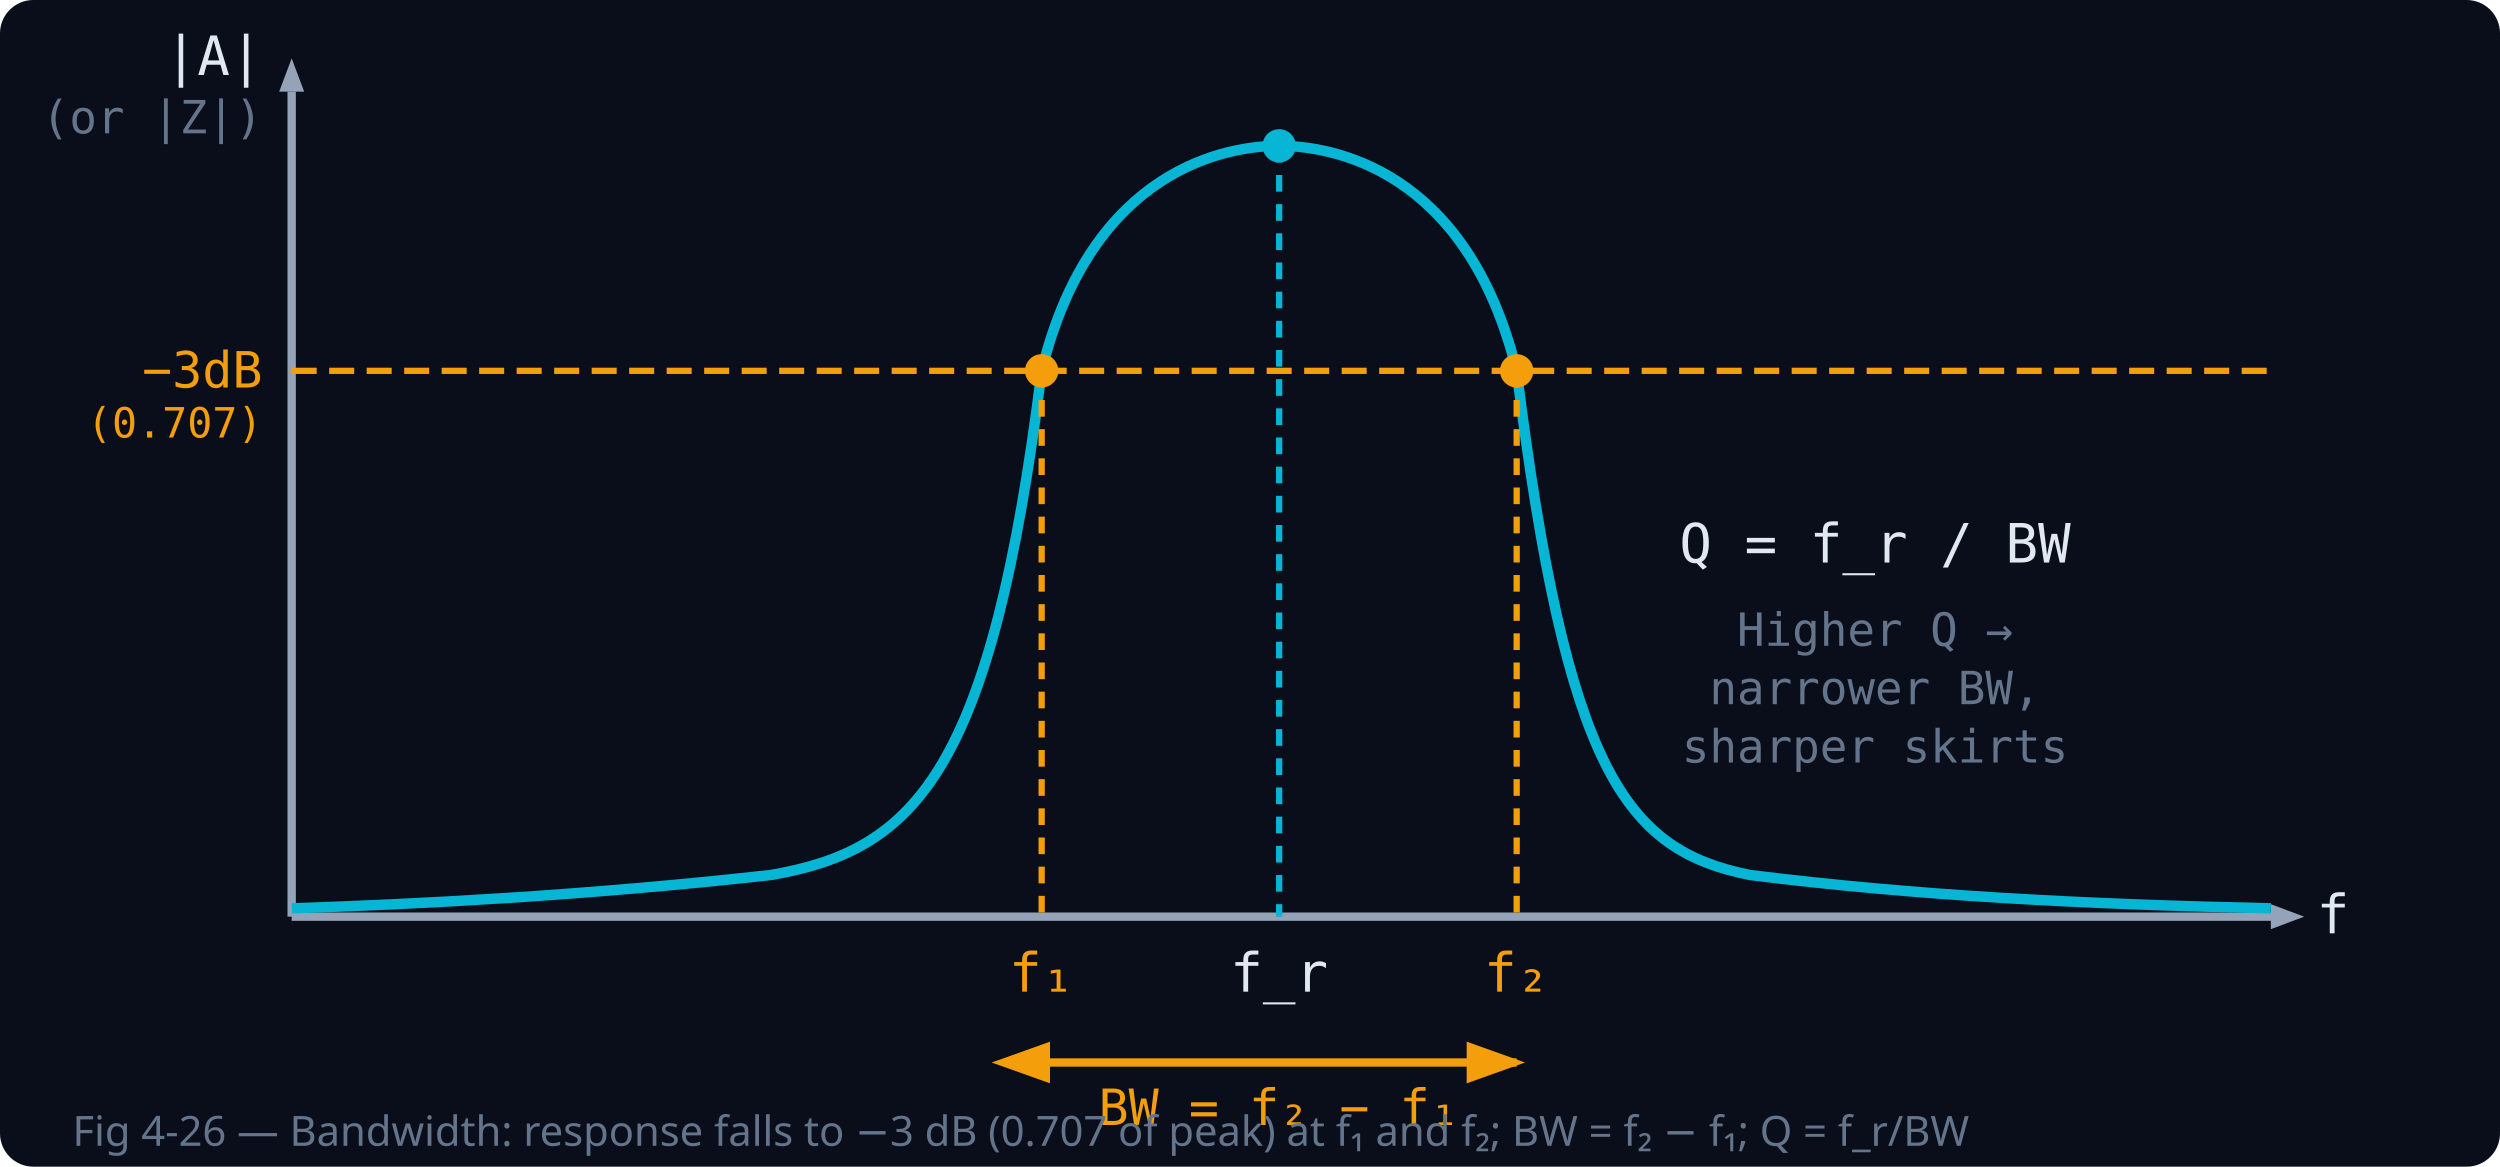
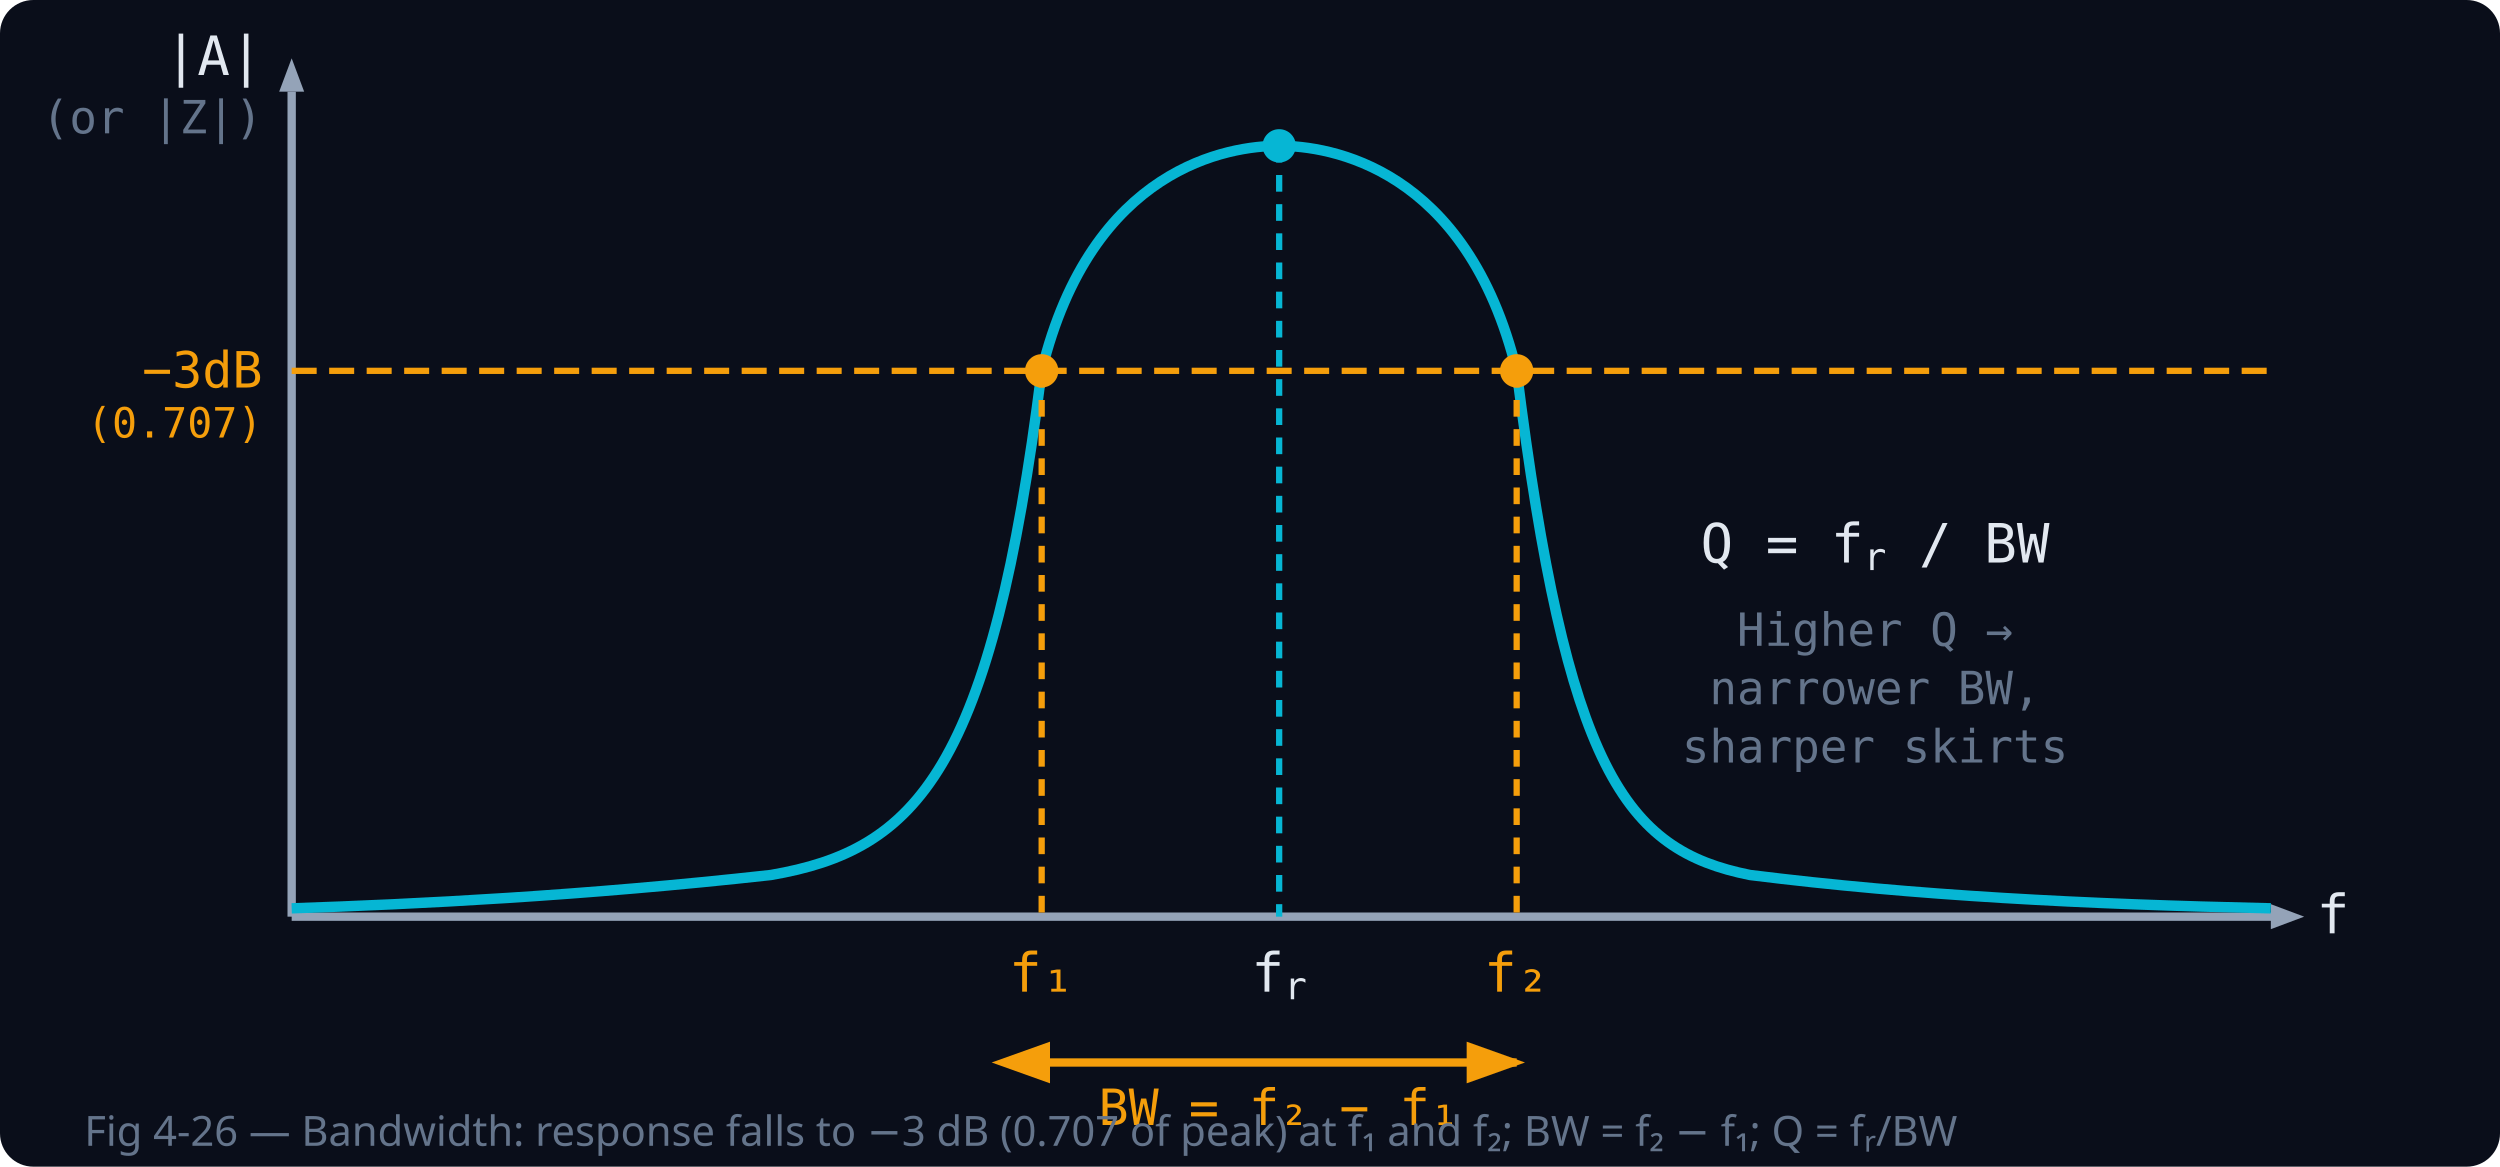
<svg xmlns="http://www.w3.org/2000/svg" viewBox="0 0 600 280" width="600" height="280">
  <rect width="600" height="280" fill="#0a0e1a" rx="8" />
  <line x1="70" y1="220" x2="548" y2="220" stroke="#94a3b8" stroke-width="2" />
  <line x1="70" y1="220" x2="70" y2="22" stroke="#94a3b8" stroke-width="2" />
  <polygon points="545,217 545,223 553,220" fill="#94a3b8" />
  <polygon points="67,22 73,22 70,14" fill="#94a3b8" />
  <text x="556" y="224" font-family="IBM Plex Mono, monospace" font-size="13" fill="#e2e8f0">f</text>
  <text x="63" y="18" font-family="IBM Plex Mono, monospace" font-size="13" fill="#e2e8f0" text-anchor="end">|A|</text>
  <text x="63" y="32" font-family="IBM Plex Mono, monospace" font-size="11" fill="#64748b" text-anchor="end">(or |Z|)</text>
  <path d="M 70,218 C 100,217 140,215 185,210 C 220,204 238,185 250,89 C 262,40 295,35 307,35 C 319,35 352,40 364,89 C 376,185 390,204 420,210 C 460,215 500,217 545,218" fill="none" stroke="#06b6d4" stroke-width="2.5" stroke-linejoin="round" />
  <circle cx="307" cy="35" r="4" fill="#06b6d4" />
  <line x1="307" y1="35" x2="307" y2="220" stroke="#06b6d4" stroke-width="1.5" stroke-dasharray="4,3" />
-   <text x="307" y="238" font-family="IBM Plex Mono, monospace" font-size="13" fill="#e2e8f0" text-anchor="middle">f_r</text>
+   <text x="307" y="238" font-family="IBM Plex Mono, monospace" font-size="13" fill="#e2e8f0" text-anchor="middle">f<tspan baseline-shift="sub" font-size="70%">r</tspan>
+   </text>
  <line x1="70" y1="89" x2="545" y2="89" stroke="#f59e0b" stroke-width="1.5" stroke-dasharray="6,3" />
  <text x="63" y="93" font-family="IBM Plex Mono, monospace" font-size="12" fill="#f59e0b" text-anchor="end">−3dB</text>
  <text x="63" y="105" font-family="IBM Plex Mono, monospace" font-size="10" fill="#f59e0b" text-anchor="end">(0.707)</text>
  <circle cx="250" cy="89" r="4" fill="#f59e0b" />
  <line x1="250" y1="89" x2="250" y2="220" stroke="#f59e0b" stroke-width="1.5" stroke-dasharray="4,3" />
  <text x="250" y="238" font-family="IBM Plex Mono, monospace" font-size="13" fill="#f59e0b" text-anchor="middle">f₁</text>
  <circle cx="364" cy="89" r="4" fill="#f59e0b" />
  <line x1="364" y1="89" x2="364" y2="220" stroke="#f59e0b" stroke-width="1.5" stroke-dasharray="4,3" />
  <text x="364" y="238" font-family="IBM Plex Mono, monospace" font-size="13" fill="#f59e0b" text-anchor="middle">f₂</text>
  <defs>
    <marker id="bw1" markerWidth="7" markerHeight="5" refX="6" refY="2.5" orient="auto">
      <polygon points="0 0, 7 2.5, 0 5" fill="#f59e0b" />
    </marker>
    <marker id="bw2" markerWidth="7" markerHeight="5" refX="1" refY="2.5" orient="auto-start-reverse">
      <polygon points="0 0, 7 2.5, 0 5" fill="#f59e0b" />
    </marker>
  </defs>
  <line x1="250" y1="255" x2="364" y2="255" stroke="#f59e0b" stroke-width="2" marker-end="url(#bw1)" marker-start="url(#bw2)" />
  <text x="307" y="270" font-family="IBM Plex Mono, monospace" font-size="12" fill="#f59e0b" text-anchor="middle">BW = f₂ − f₁</text>
-   <text x="450" y="135" font-family="IBM Plex Mono, monospace" font-size="13" fill="#e2e8f0" text-anchor="middle">Q = f_r / BW</text>
+   <text x="450" y="135" font-family="IBM Plex Mono, monospace" font-size="13" fill="#e2e8f0" text-anchor="middle">Q = f<tspan baseline-shift="sub" font-size="70%">r</tspan> / BW</text>
  <text x="450" y="155" font-family="IBM Plex Mono, monospace" font-size="11" fill="#64748b" text-anchor="middle">Higher Q →</text>
  <text x="450" y="169" font-family="IBM Plex Mono, monospace" font-size="11" fill="#64748b" text-anchor="middle">narrower BW,</text>
  <text x="450" y="183" font-family="IBM Plex Mono, monospace" font-size="11" fill="#64748b" text-anchor="middle">sharper skirts</text>
-   <text x="245" y="275" font-family="IBM Plex Sans, sans-serif" font-size="10" fill="#64748b" text-anchor="middle">Fig 4-26 — Bandwidth: response falls to −3 dB (0.707 of peak) at f₁ and f₂; BW = f₂ − f₁; Q = f_r/BW</text>
+   <text x="245" y="275" font-family="IBM Plex Sans, sans-serif" font-size="10" fill="#64748b" text-anchor="middle">Fig 4-26 — Bandwidth: response falls to −3 dB (0.707 of peak) at f₁ and f₂; BW = f₂ − f₁; Q = f<tspan baseline-shift="sub" font-size="70%">r</tspan>/BW</text>
</svg>
